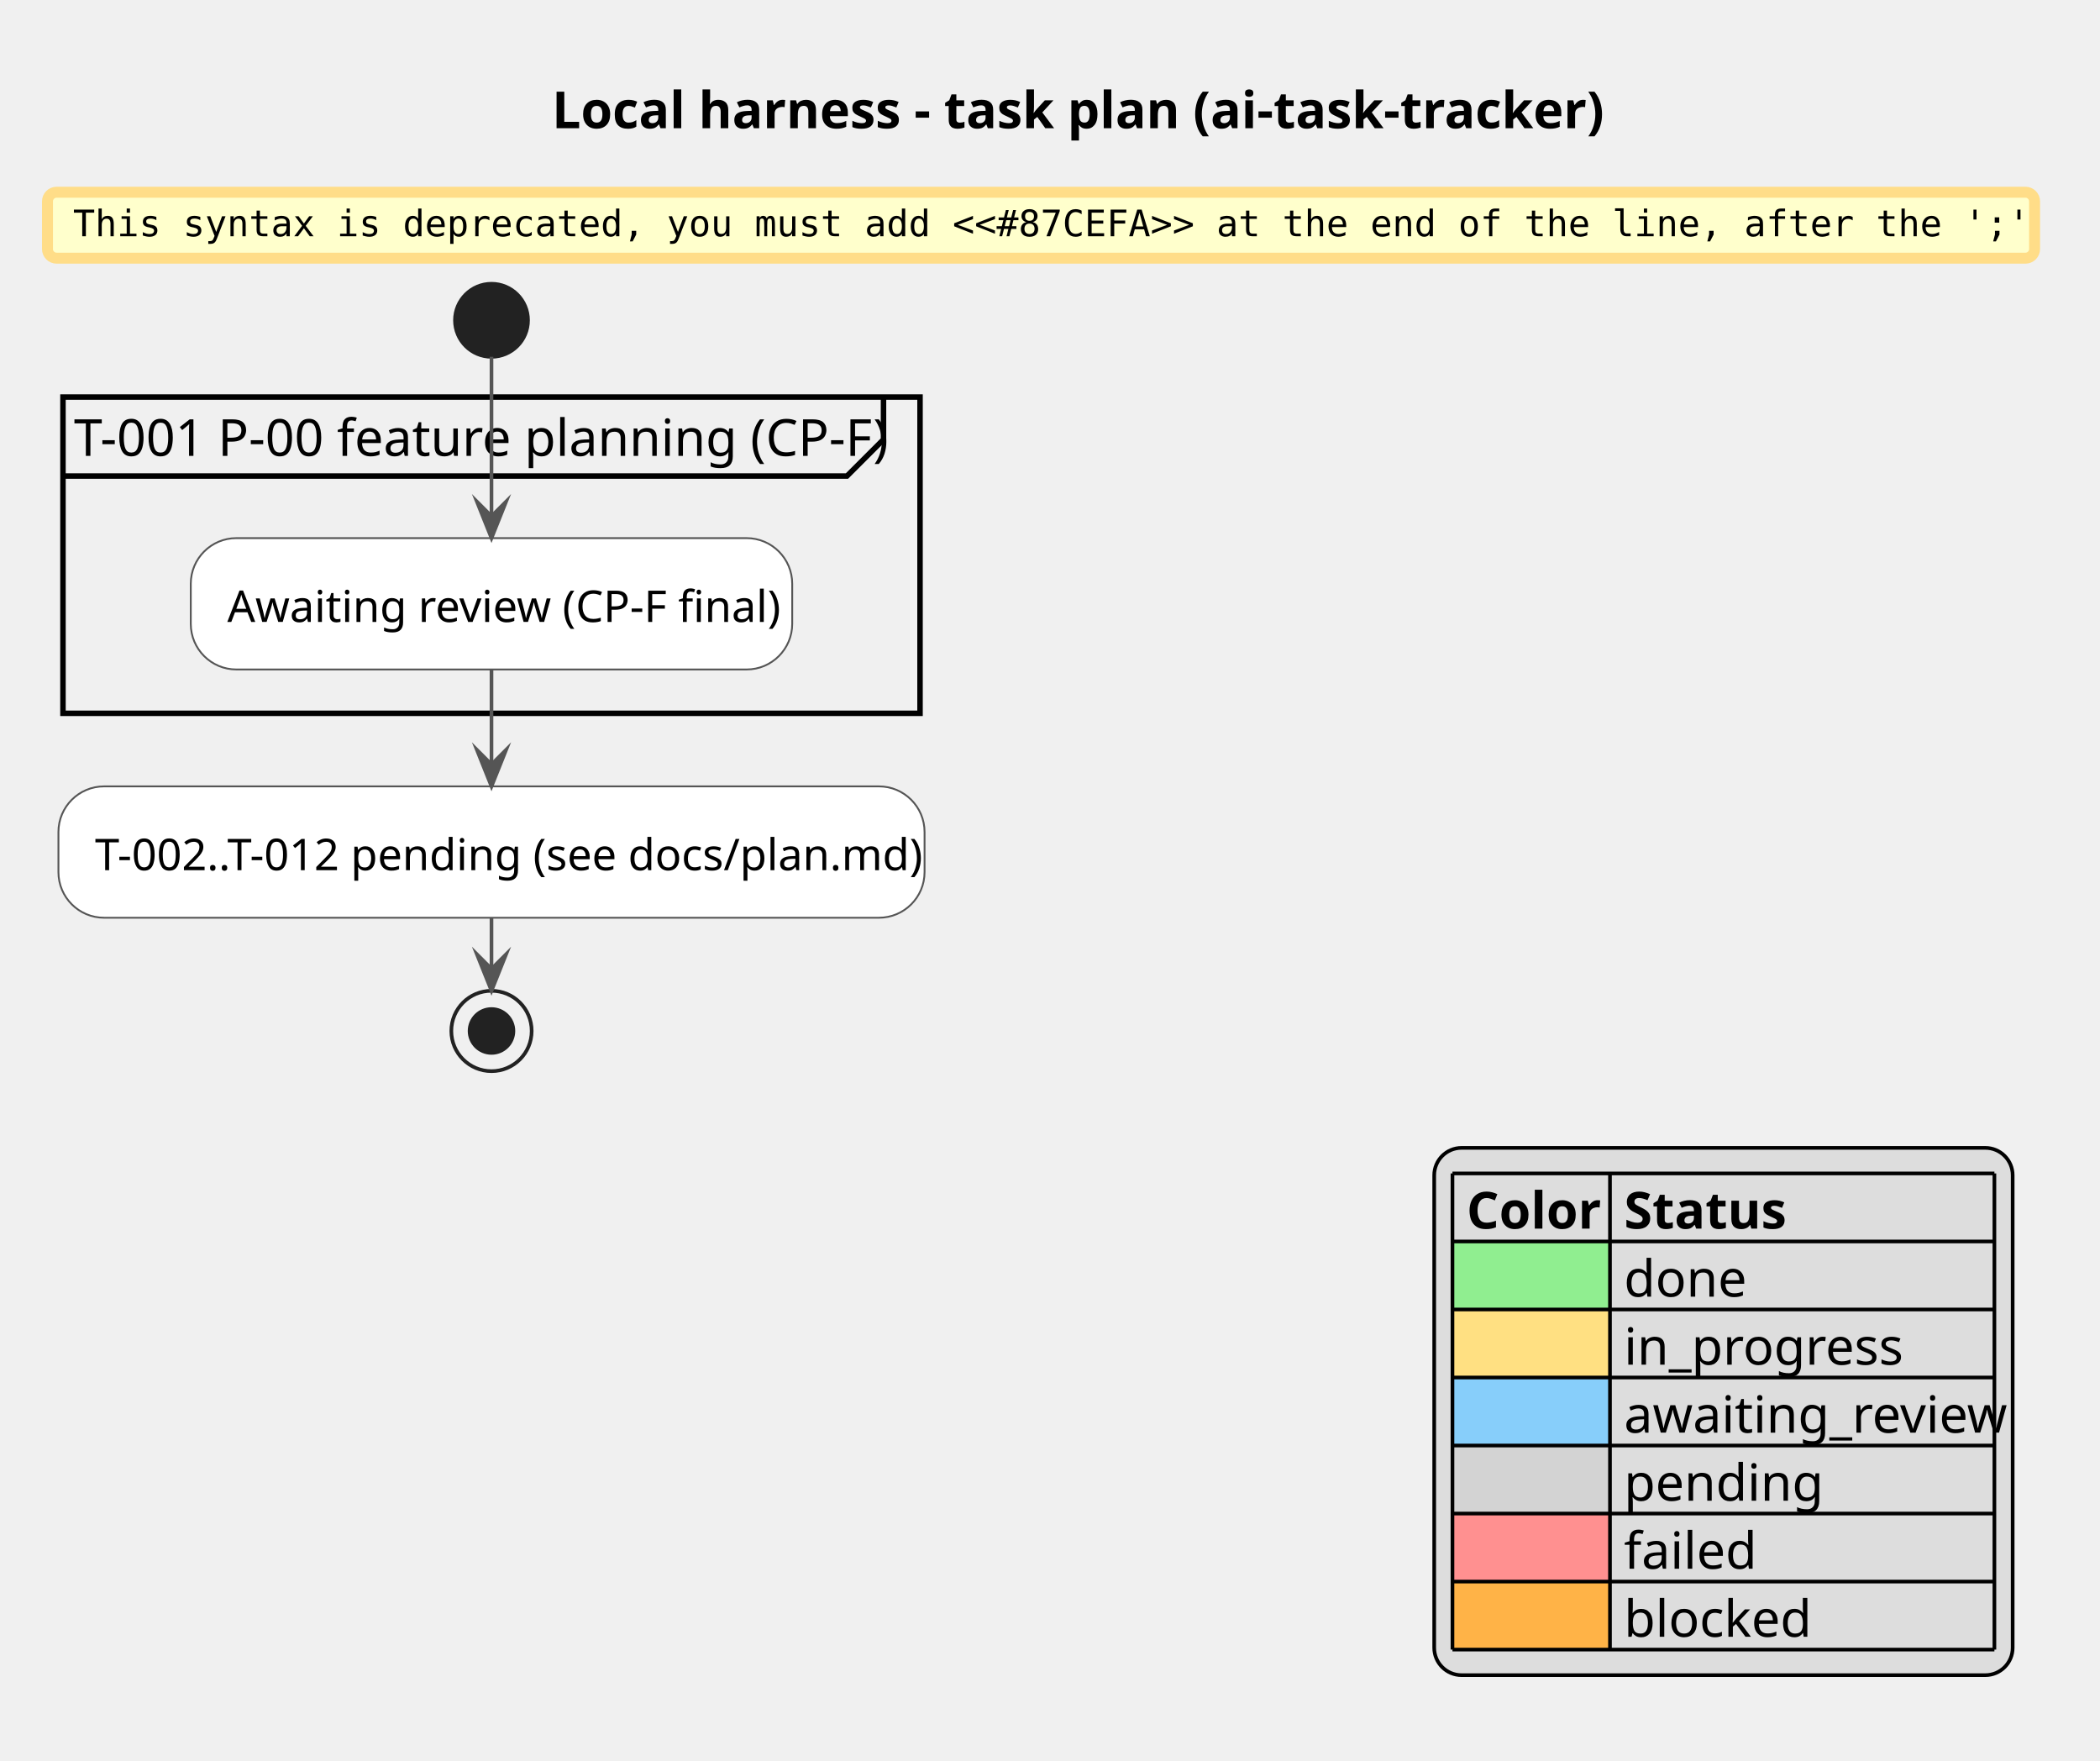
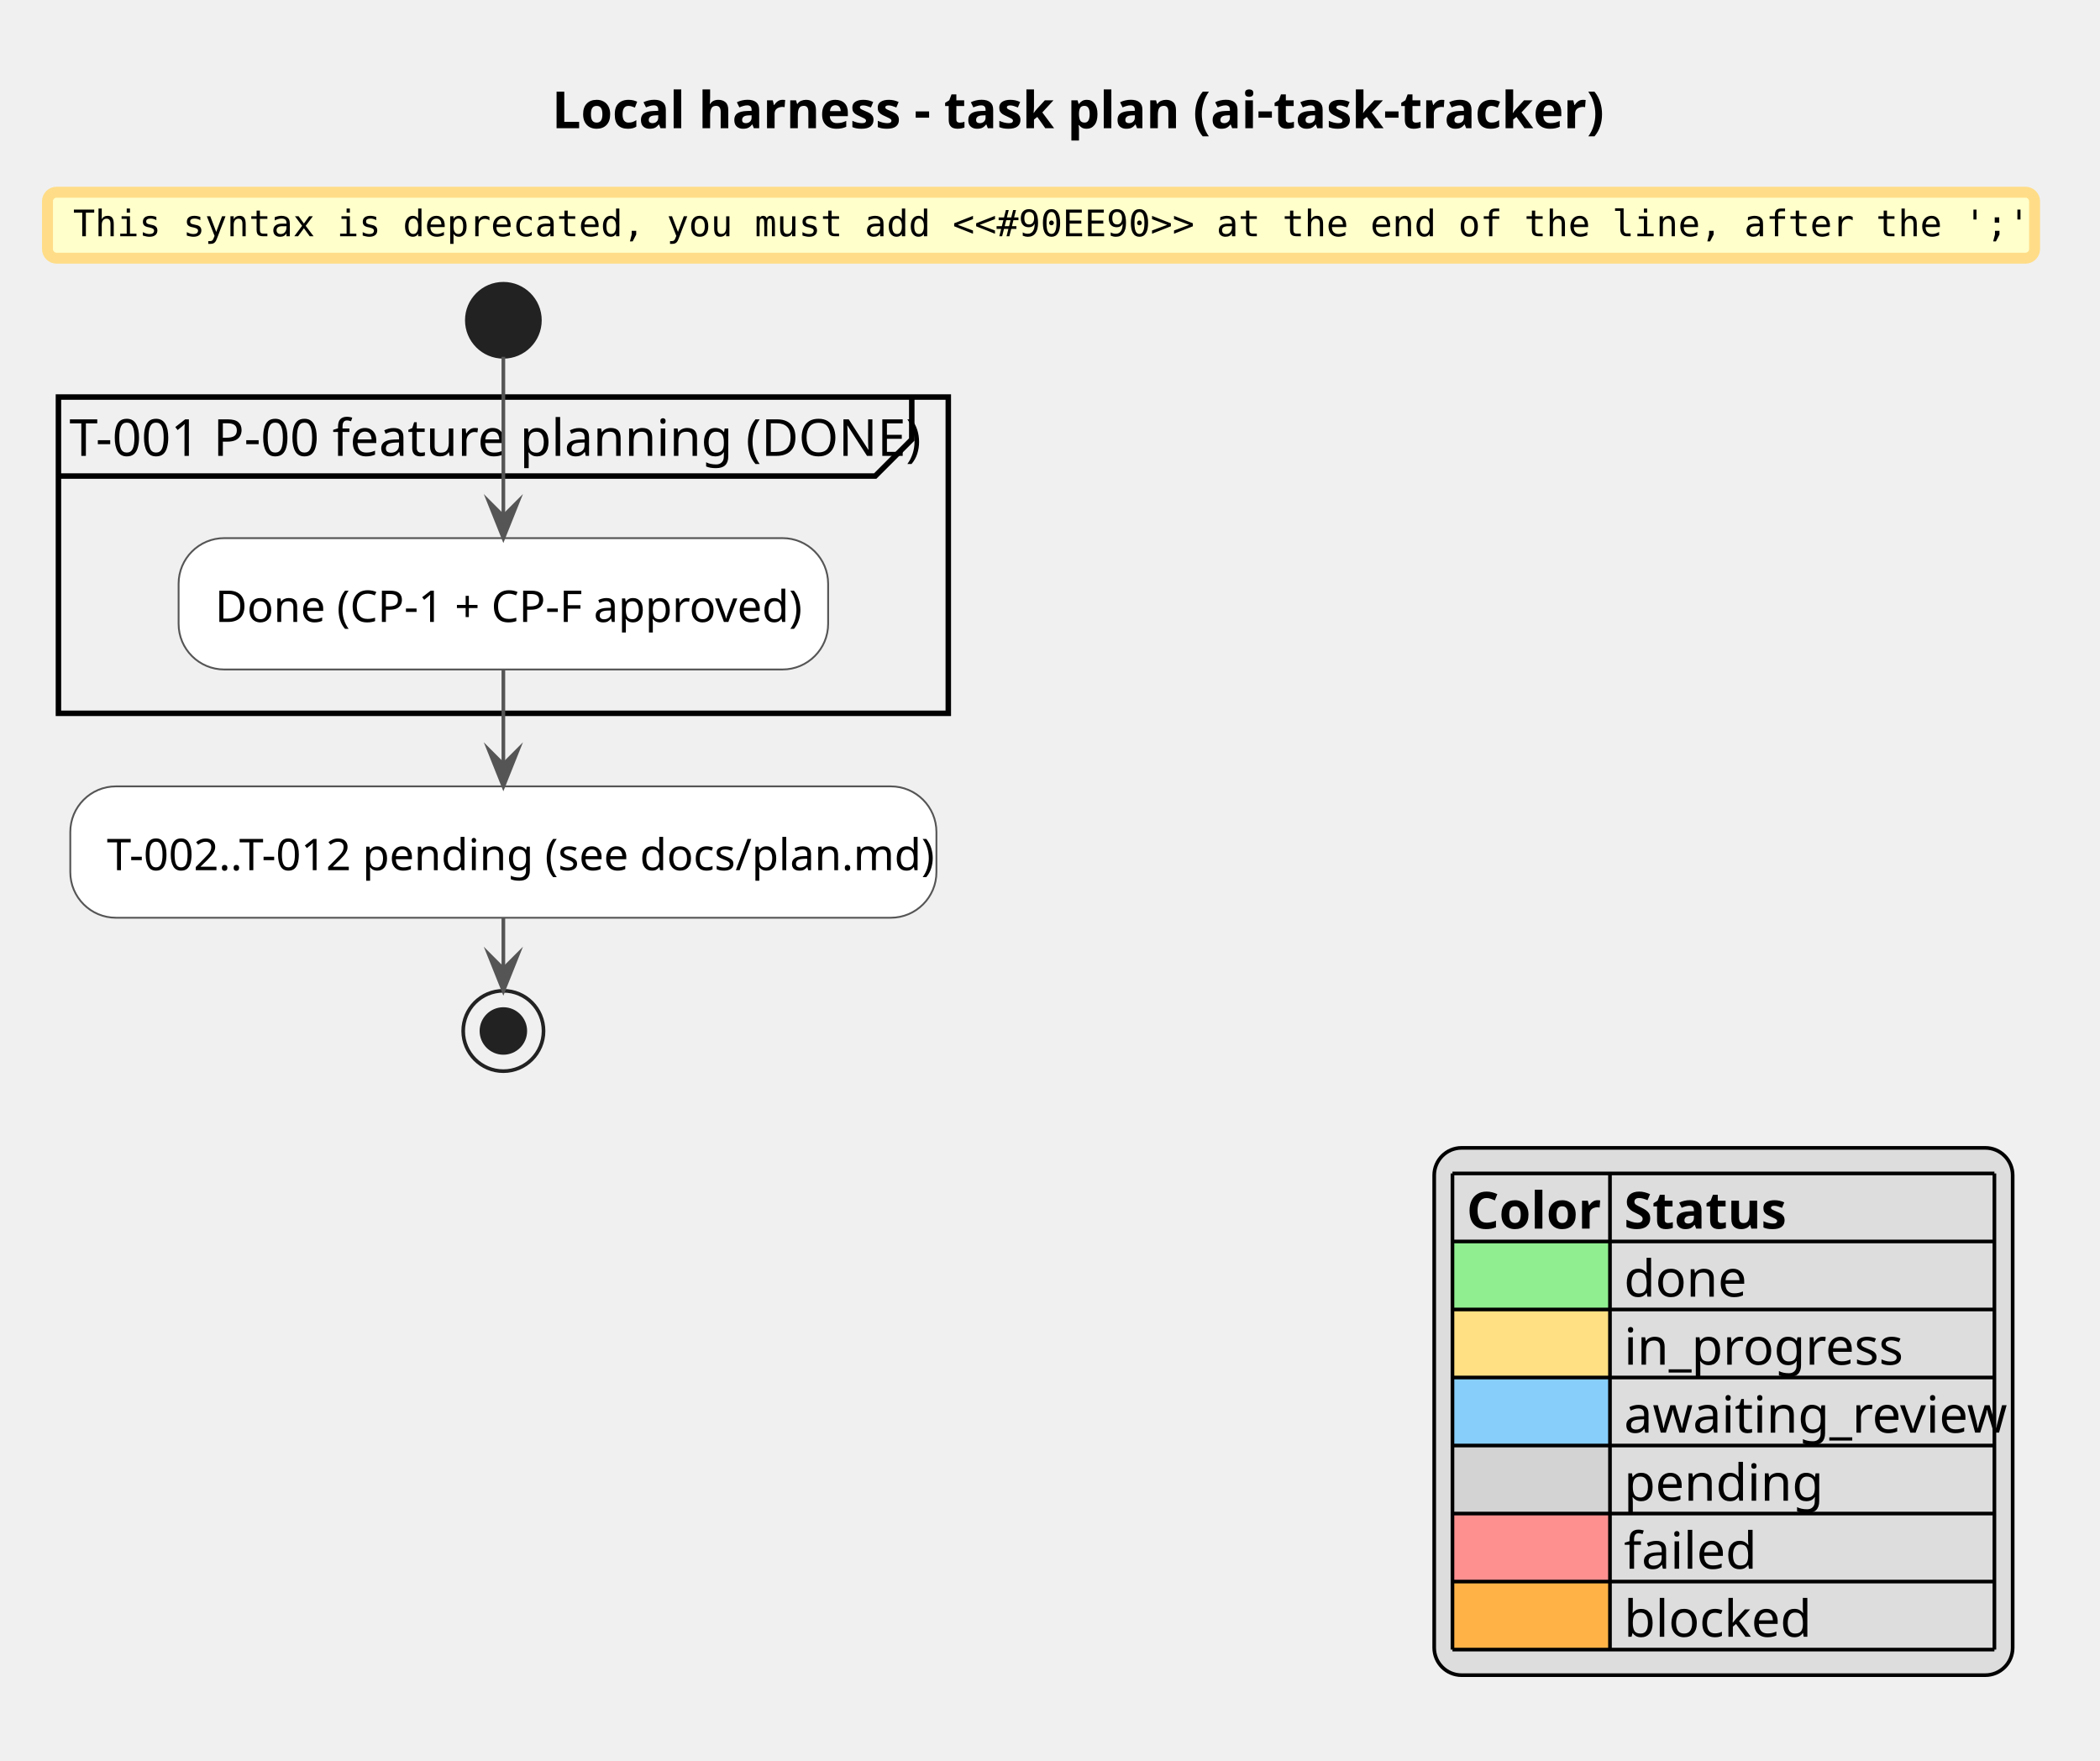
<svg xmlns="http://www.w3.org/2000/svg" contentStyleType="text/css" data-diagram-type="ACTIVITY" height="482px" preserveAspectRatio="none" style="width:575px;height:482px;background:#FFFFFF;" version="1.1" viewBox="0 0 575 482" width="575px" zoomAndPan="magnify">
  <defs />
  <g>
    <g class="title" data-source-line="5">
      <text fill="#000000" font-family="Segoe UI" font-size="14" font-weight="700" lengthAdjust="spacing" textLength="270.826" x="151.13" y="35.107">Local harness - task plan (ai-task-tracker)</text>
    </g>
    <rect fill="#FFFFCC" height="18.057" rx="2.5" ry="2.5" style="stroke:#FFDD88;stroke-width:3;" width="544.087" x="13" y="52.621" />
-     <text fill="#000000" font-family="monospace" font-size="10" lengthAdjust="spacing" textLength="534.087" x="20" y="64.678">This syntax is deprecated, you must add &lt;&lt;#87CEFA&gt;&gt; at the end of the line, after the ';'</text>
-     <ellipse cx="134.577" cy="87.678" fill="#222222" rx="10" ry="10" style="stroke:#222222;stroke-width:1;" />
-     <rect fill="none" height="86.582" style="stroke:#000000;stroke-width:1.5;" width="234.669" x="17.243" y="108.691" />
-     <path d="M241.912,108.691 L241.912,120.312 L231.912,130.312 L17.243,130.312" fill="none" style="stroke:#000000;stroke-width:1.5;" />
-     <text fill="#000000" font-family="Segoe UI" font-size="14" lengthAdjust="spacing" textLength="214.669" x="20.243" y="124.799">T-001 P-00 feature planning (CP-F)</text>
-     <rect fill="#FFFFFF" height="35.961" rx="12.5" ry="12.5" style="stroke:#555555;stroke-width:0.5;" width="164.68" x="52.237" y="147.312" />
-     <text fill="#000000" font-family="Segoe UI" font-size="12" lengthAdjust="spacing" textLength="144.68" x="62.237" y="170.262">Awaiting review (CP-F final)</text>
-     <rect fill="#FFFFFF" height="35.961" rx="12.5" ry="12.5" style="stroke:#555555;stroke-width:0.5;" width="237.154" x="16" y="215.273" />
-     <text fill="#000000" font-family="Segoe UI" font-size="12" lengthAdjust="spacing" textLength="217.154" x="26" y="238.223">T-002..T-012 pending (see docs/plan.md)</text>
-     <ellipse cx="134.577" cy="282.234" fill="none" rx="11" ry="11" style="stroke:#222222;stroke-width:1;" />
-     <ellipse cx="134.577" cy="282.234" fill="#222222" rx="6" ry="6" style="stroke:#222222;stroke-width:1;" />
-     <line style="stroke:#555555;stroke-width:1;" x1="134.577" x2="134.577" y1="97.678" y2="147.312" />
-     <polygon fill="#555555" points="130.577,137.312,134.577,147.312,138.577,137.312,134.577,141.312" style="stroke:#555555;stroke-width:1;stroke-linejoin:miter;stroke-miterlimit:10;" />
-     <line style="stroke:#555555;stroke-width:1;" x1="134.577" x2="134.577" y1="183.273" y2="215.273" />
-     <polygon fill="#555555" points="130.577,205.273,134.577,215.273,138.577,205.273,134.577,209.273" style="stroke:#555555;stroke-width:1;stroke-linejoin:miter;stroke-miterlimit:10;" />
-     <line style="stroke:#555555;stroke-width:1;" x1="134.577" x2="134.577" y1="251.234" y2="271.234" />
-     <polygon fill="#555555" points="130.577,261.234,134.577,271.234,138.577,261.234,134.577,265.234" style="stroke:#555555;stroke-width:1;stroke-linejoin:miter;stroke-miterlimit:10;" />
+     <text fill="#000000" font-family="monospace" font-size="10" lengthAdjust="spacing" textLength="534.087" x="20" y="64.678">This syntax is deprecated, you must add &lt;&lt;#90EE90&gt;&gt; at the end of the line, after the ';'</text>
+     <ellipse cx="137.826" cy="87.678" fill="#222222" rx="10" ry="10" style="stroke:#222222;stroke-width:1;" />
+     <rect fill="none" height="86.582" style="stroke:#000000;stroke-width:1.5;" width="243.651" x="16" y="108.691" />
+     <path d="M249.651,108.691 L249.651,120.312 L239.651,130.312 L16,130.312" fill="none" style="stroke:#000000;stroke-width:1.5;" />
+     <text fill="#000000" font-family="Segoe UI" font-size="14" lengthAdjust="spacing" textLength="223.651" x="19" y="124.799">T-001 P-00 feature planning (DONE)</text>
+     <rect fill="#FFFFFF" height="35.961" rx="12.5" ry="12.5" style="stroke:#555555;stroke-width:0.5;" width="177.846" x="48.903" y="147.312" />
+     <text fill="#000000" font-family="Segoe UI" font-size="12" lengthAdjust="spacing" textLength="157.846" x="58.903" y="170.262">Done (CP-1 + CP-F approved)</text>
+     <rect fill="#FFFFFF" height="35.961" rx="12.5" ry="12.5" style="stroke:#555555;stroke-width:0.5;" width="237.154" x="19.248" y="215.273" />
+     <text fill="#000000" font-family="Segoe UI" font-size="12" lengthAdjust="spacing" textLength="217.154" x="29.248" y="238.223">T-002..T-012 pending (see docs/plan.md)</text>
+     <ellipse cx="137.826" cy="282.234" fill="none" rx="11" ry="11" style="stroke:#222222;stroke-width:1;" />
+     <ellipse cx="137.826" cy="282.234" fill="#222222" rx="6" ry="6" style="stroke:#222222;stroke-width:1;" />
+     <line style="stroke:#555555;stroke-width:1;" x1="137.826" x2="137.826" y1="97.678" y2="147.312" />
+     <polygon fill="#555555" points="133.826,137.312,137.826,147.312,141.826,137.312,137.826,141.312" style="stroke:#555555;stroke-width:1;stroke-linejoin:miter;stroke-miterlimit:10;" />
+     <line style="stroke:#555555;stroke-width:1;" x1="137.826" x2="137.826" y1="183.273" y2="215.273" />
+     <polygon fill="#555555" points="133.826,205.273,137.826,215.273,141.826,205.273,137.826,209.273" style="stroke:#555555;stroke-width:1;stroke-linejoin:miter;stroke-miterlimit:10;" />
+     <line style="stroke:#555555;stroke-width:1;" x1="137.826" x2="137.826" y1="251.234" y2="271.234" />
+     <polygon fill="#555555" points="133.826,261.234,137.826,271.234,141.826,261.234,137.826,265.234" style="stroke:#555555;stroke-width:1;stroke-linejoin:miter;stroke-miterlimit:10;" />
    <g class="legend" data-source-line="14">
      <rect fill="#DDDDDD" height="144.348" rx="7.5" ry="7.5" style="stroke:#000000;stroke-width:1;" width="158.388" x="392.699" y="314.234" />
      <text fill="#000000" font-family="Segoe UI" font-size="14" font-weight="700" lengthAdjust="spacing" textLength="35.403" x="401.562" y="336.342">Color</text>
      <text fill="#000000" font-family="Segoe UI" font-size="14" font-weight="700" lengthAdjust="spacing" textLength="40.906" x="444.69" y="336.342">Status</text>
      <rect fill="#90EE90" height="18.621" style="stroke:none;stroke-width:1;" width="43.128" x="397.699" y="339.856" />
      <text fill="#000000" font-family="Segoe UI" font-size="14" lengthAdjust="spacing" textLength="3.835" x="397.699" y="354.963"> </text>
      <text fill="#000000" font-family="Segoe UI" font-size="14" lengthAdjust="spacing" textLength="31.691" x="444.662" y="354.963">done</text>
      <rect fill="#FFE082" height="18.621" style="stroke:none;stroke-width:1;" width="43.128" x="397.699" y="358.477" />
      <text fill="#000000" font-family="Segoe UI" font-size="14" lengthAdjust="spacing" textLength="3.835" x="397.699" y="373.584"> </text>
      <text fill="#000000" font-family="Segoe UI" font-size="14" lengthAdjust="spacing" textLength="70.738" x="444.662" y="373.584">in_progress</text>
      <rect fill="#87CEFA" height="18.621" style="stroke:none;stroke-width:1;" width="43.128" x="397.699" y="377.098" />
      <text fill="#000000" font-family="Segoe UI" font-size="14" lengthAdjust="spacing" textLength="3.835" x="397.699" y="392.205"> </text>
      <text fill="#000000" font-family="Segoe UI" font-size="14" lengthAdjust="spacing" textLength="97.59" x="444.662" y="392.205">awaiting_review</text>
      <rect fill="#D3D3D3" height="18.621" style="stroke:none;stroke-width:1;" width="43.128" x="397.699" y="395.719" />
      <text fill="#000000" font-family="Segoe UI" font-size="14" lengthAdjust="spacing" textLength="3.835" x="397.699" y="410.826"> </text>
      <text fill="#000000" font-family="Segoe UI" font-size="14" lengthAdjust="spacing" textLength="51.276" x="444.662" y="410.826">pending</text>
      <rect fill="#FF9090" height="18.621" style="stroke:none;stroke-width:1;" width="43.128" x="397.699" y="414.34" />
      <text fill="#000000" font-family="Segoe UI" font-size="14" lengthAdjust="spacing" textLength="3.835" x="397.699" y="429.447"> </text>
      <text fill="#000000" font-family="Segoe UI" font-size="14" lengthAdjust="spacing" textLength="33.852" x="444.662" y="429.447">failed</text>
      <rect fill="#FFB347" height="18.621" style="stroke:none;stroke-width:1;" width="43.128" x="397.699" y="432.961" />
      <text fill="#000000" font-family="Segoe UI" font-size="14" lengthAdjust="spacing" textLength="3.835" x="397.699" y="448.068"> </text>
      <text fill="#000000" font-family="Segoe UI" font-size="14" lengthAdjust="spacing" textLength="48.815" x="444.662" y="448.068">blocked</text>
      <line style="stroke:#000000;stroke-width:1;" x1="397.699" x2="546.087" y1="321.234" y2="321.234" />
      <line style="stroke:#000000;stroke-width:1;" x1="397.699" x2="546.087" y1="339.856" y2="339.856" />
      <line style="stroke:#000000;stroke-width:1;" x1="397.699" x2="546.087" y1="358.477" y2="358.477" />
      <line style="stroke:#000000;stroke-width:1;" x1="397.699" x2="546.087" y1="377.098" y2="377.098" />
      <line style="stroke:#000000;stroke-width:1;" x1="397.699" x2="546.087" y1="395.719" y2="395.719" />
      <line style="stroke:#000000;stroke-width:1;" x1="397.699" x2="546.087" y1="414.34" y2="414.34" />
      <line style="stroke:#000000;stroke-width:1;" x1="397.699" x2="546.087" y1="432.961" y2="432.961" />
      <line style="stroke:#000000;stroke-width:1;" x1="397.699" x2="546.087" y1="451.582" y2="451.582" />
      <line style="stroke:#000000;stroke-width:1;" x1="397.699" x2="397.699" y1="321.234" y2="451.582" />
      <line style="stroke:#000000;stroke-width:1;" x1="440.827" x2="440.827" y1="321.234" y2="451.582" />
      <line style="stroke:#000000;stroke-width:1;" x1="546.087" x2="546.087" y1="321.234" y2="451.582" />
    </g>
  </g>
</svg>
